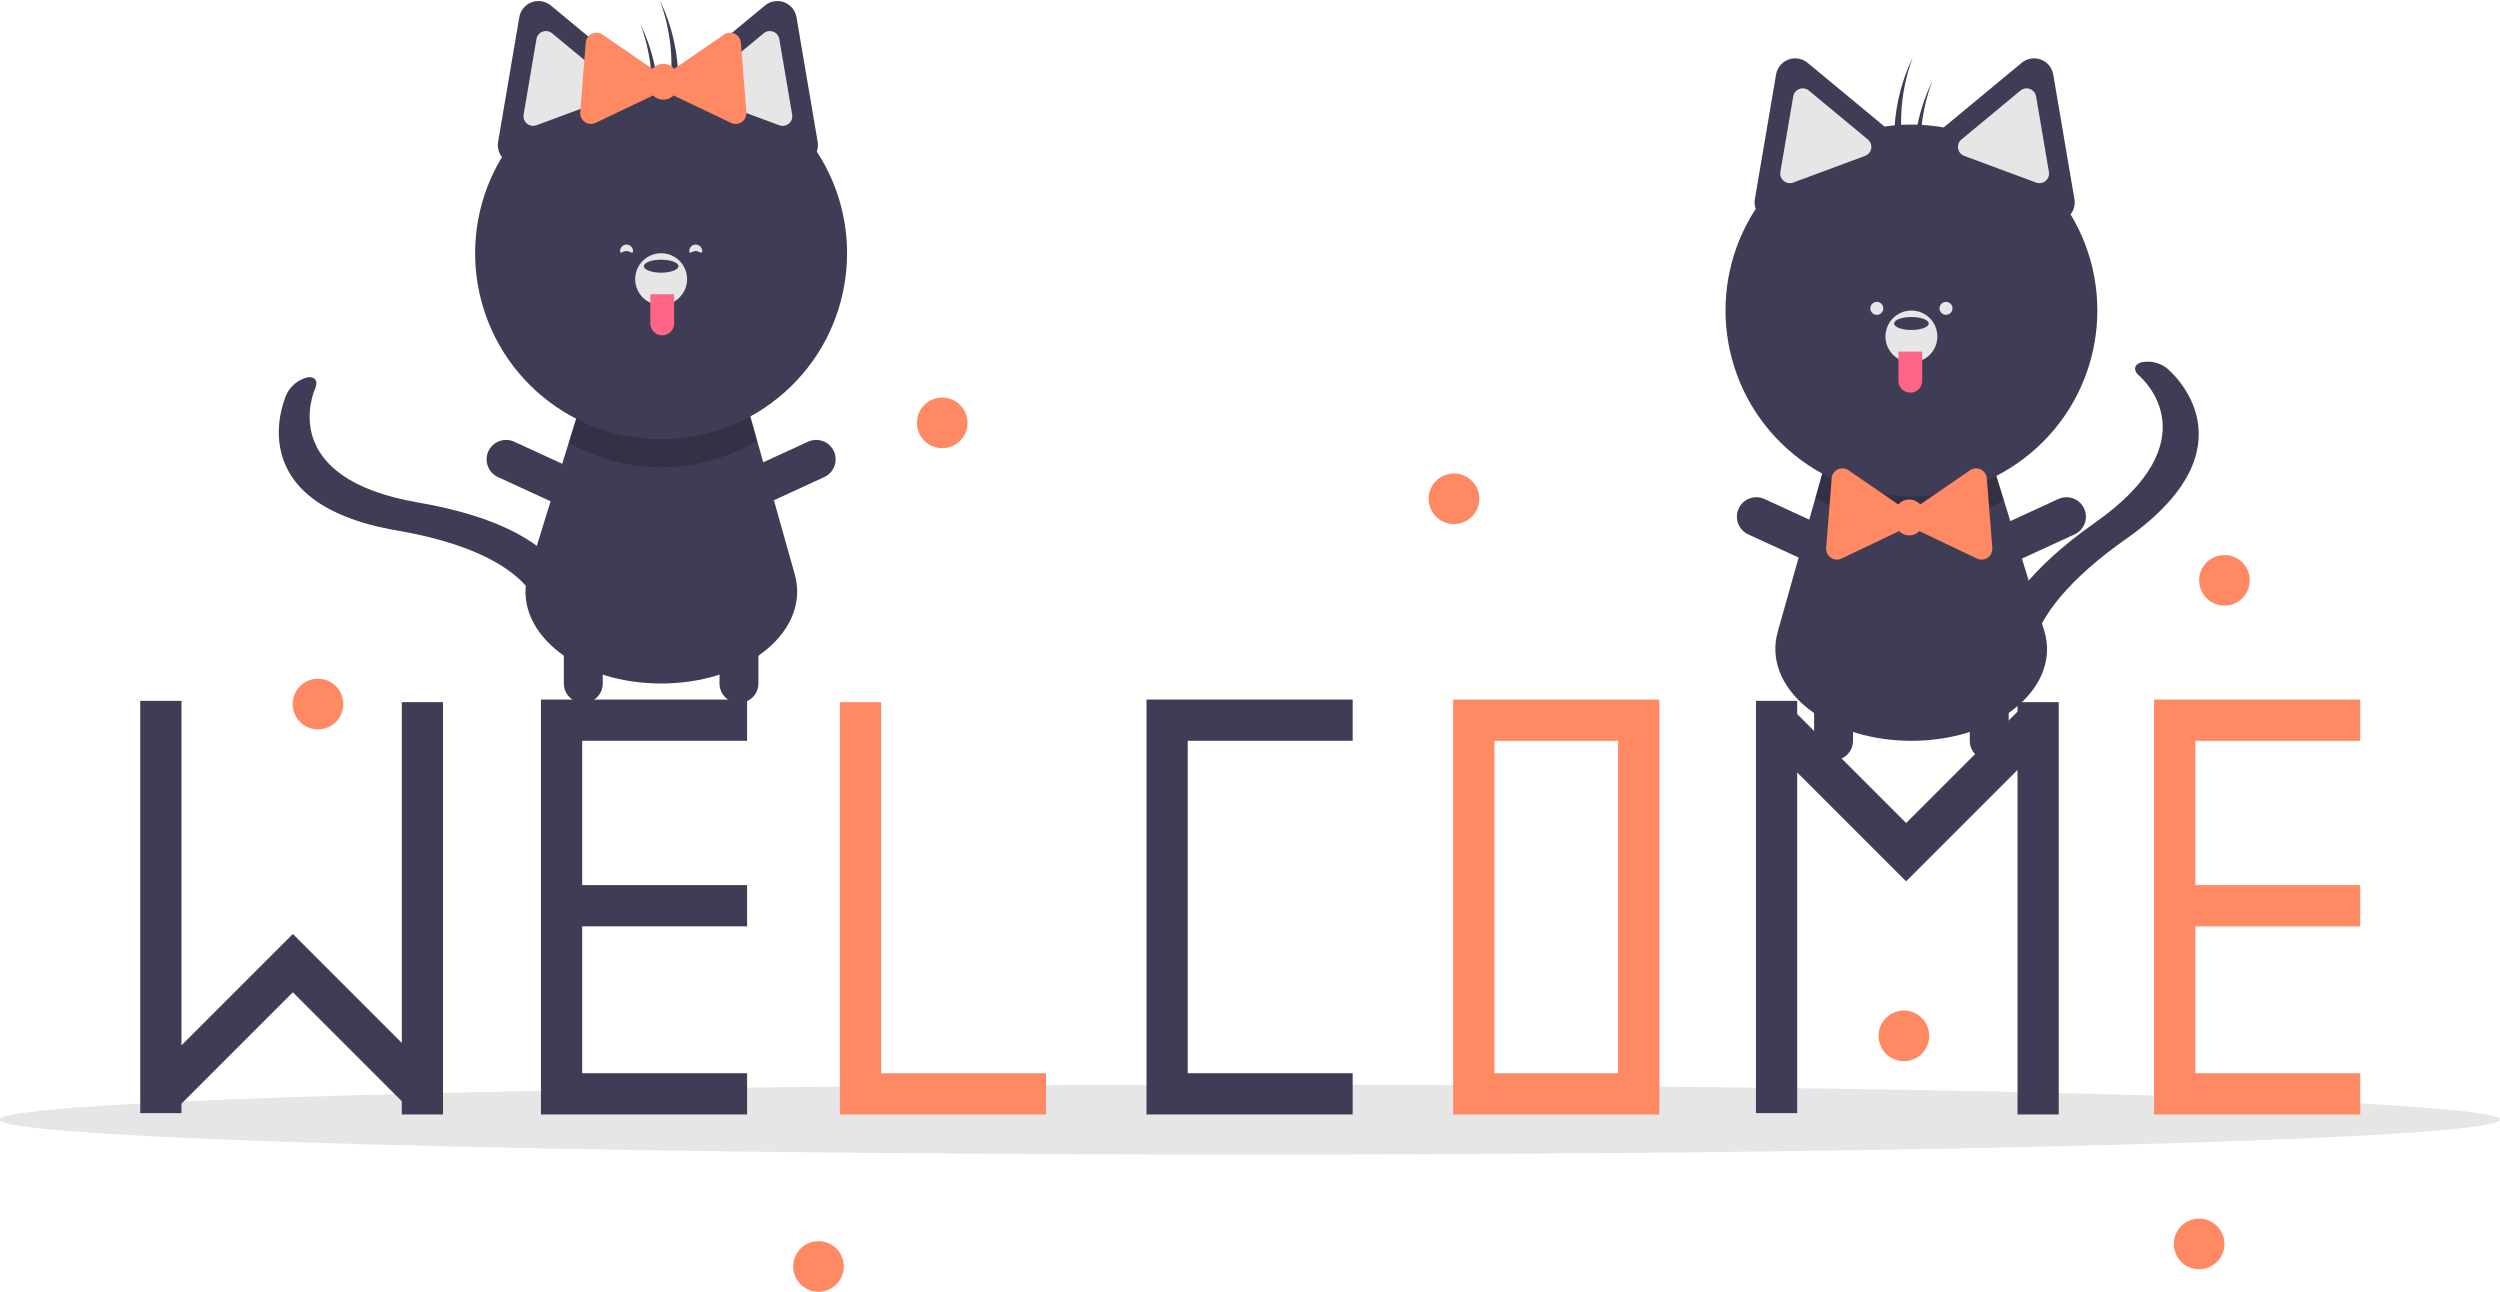
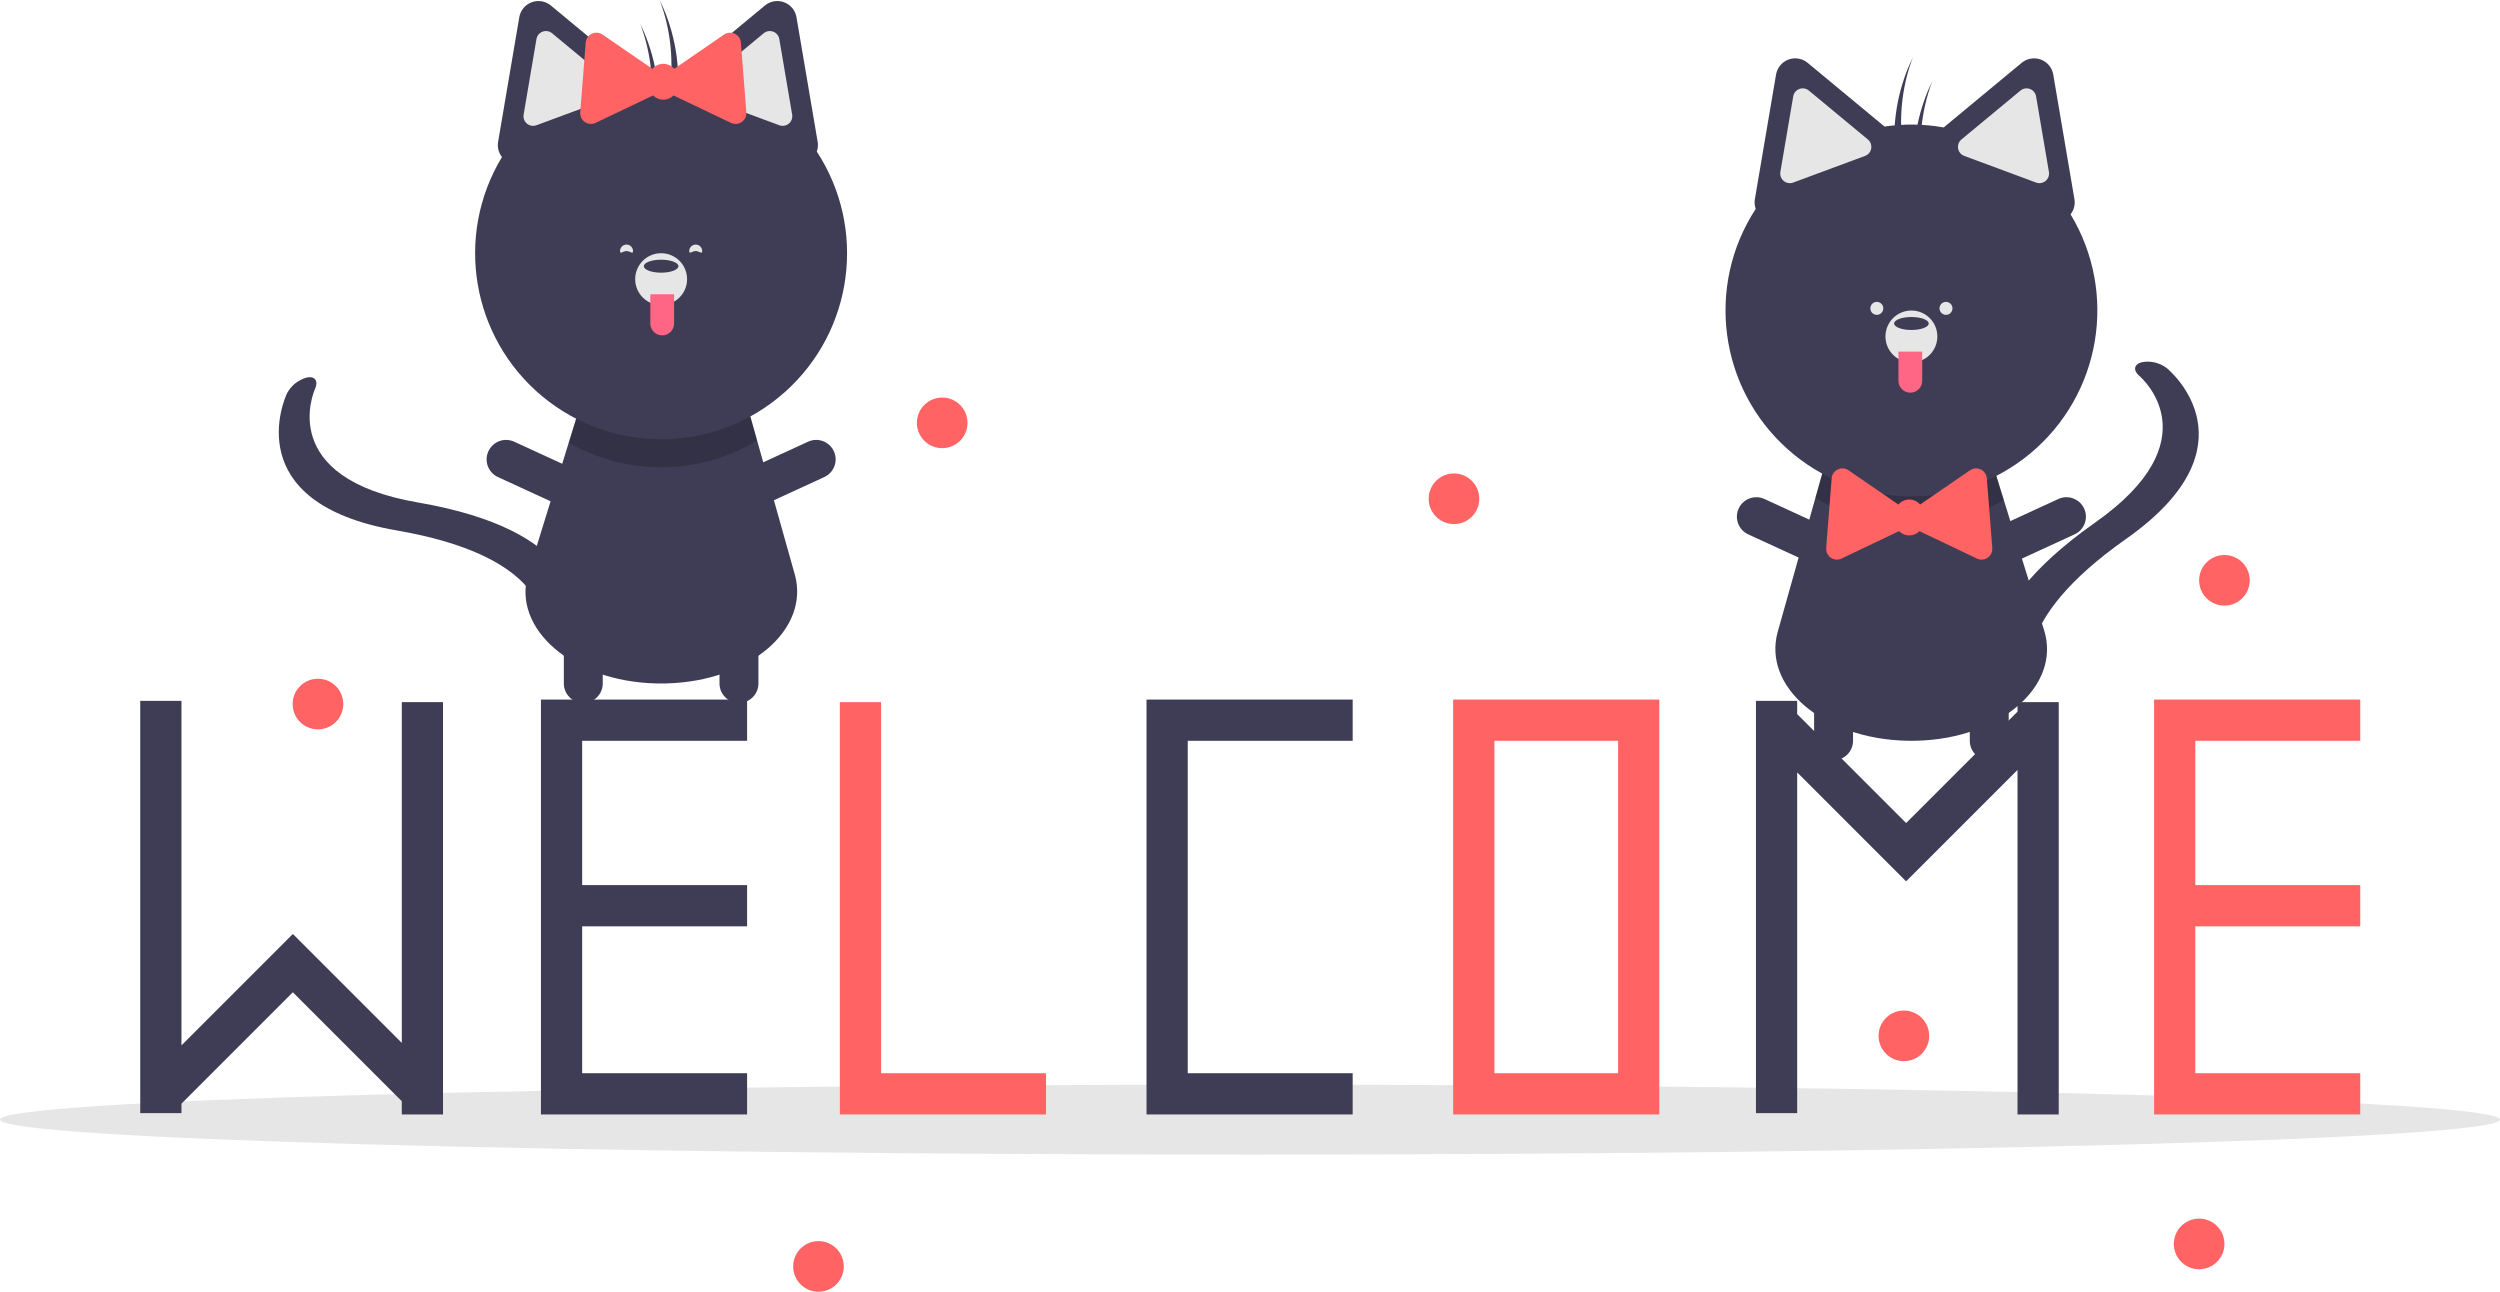
<svg xmlns="http://www.w3.org/2000/svg" id="a767eac7-073f-42f5-be07-7b01228cc98c" data-name="Layer 1" width="889.076" height="459.38" viewBox="0 0 889.076 459.38">
  <ellipse cx="444.538" cy="398.169" rx="444.538" ry="12.435" fill="#e6e6e6" />
  <path d="M836.907,483.742c-.561.008-1.123.015-1.692.015s-1.13-.008-1.692-.015c-29.757-.677-51.326-19.269-45.836-38.777l13.387-47.589,3.383-12.041,59.976,1.023,3.645,11.78,14.348,46.366C888.502,464.119,866.934,483.065,836.907,483.742Z" transform="translate(-155.4622 -220.3102)" fill="#3f3d56" />
  <path d="M868.079,398.137a66.201,66.201,0,0,1-67.004-.761l3.383-12.041,59.976,1.023Z" transform="translate(-155.4622 -220.3102)" opacity="0.2" />
  <path d="M865.548,446.544c2.591-9.656,11.106-23.585,34.987-40.38,41.648-29.294,16.803-51.259,15.727-52.18-2.258-1.93-1.925-4.098.775-4.839a11.224,11.224,0,0,1,9.034,2.103c1.348,1.115,32.459,27.683-14.537,60.734-42.295,29.75-33.302,49.169-33.199,49.355,1.133,2.077-.684,3.739-4.063,3.716s-7.039-1.723-8.176-3.797C865.856,460.818,863.135,455.533,865.548,446.544Z" transform="translate(-155.4622 -220.3102)" fill="#3f3d56" />
  <path d="M807.534,490.677a6.92,6.92,0,0,1-6.92-6.92V453.769a6.92,6.92,0,0,1,13.841,0v29.988A6.92,6.92,0,0,1,807.534,490.677Z" transform="translate(-155.4622 -220.3102)" fill="#3f3d56" />
  <path d="M813.602,419.484a6.92,6.92,0,0,1-9.179,3.394l-27.243-12.534a6.92,6.92,0,0,1,5.785-12.574l27.243,12.534A6.92,6.92,0,0,1,813.602,419.484Z" transform="translate(-155.4622 -220.3102)" fill="#3f3d56" />
  <path d="M856.829,419.484a6.92,6.92,0,0,0,9.179,3.394l27.243-12.534a6.92,6.92,0,0,0-5.785-12.574l-27.243,12.534A6.92,6.92,0,0,0,856.829,419.484Z" transform="translate(-155.4622 -220.3102)" fill="#3f3d56" />
  <path d="M862.897,490.677a6.92,6.92,0,0,0,6.92-6.92V453.769a6.92,6.92,0,1,0-13.841,0v29.988A6.92,6.92,0,0,0,862.897,490.677Z" transform="translate(-155.4622 -220.3102)" fill="#3f3d56" />
  <path d="M891.818,296.535a6.806,6.806,0,0,0,1.373-5.408l-3.766-22.157-3.766-22.157a6.913,6.913,0,0,0-11.226-4.164L857.127,256.988l-10.426,8.64a65.694,65.694,0,0,0-21.047-.317l-10.043-8.322-17.305-14.34a6.913,6.913,0,0,0-11.226,4.164l-3.766,22.157-3.766,22.157a6.844,6.844,0,0,0,.301,3.474,66.118,66.118,0,1,0,111.969,1.935Z" transform="translate(-155.4622 -220.3102)" fill="#3f3d56" />
  <path d="M796.572,251.728a3.447,3.447,0,0,0-1.202.218,3.388,3.388,0,0,0-2.184,2.635L788.618,281.451a3.423,3.423,0,0,0,4.565,3.782l25.553-9.479a3.422,3.422,0,0,0,.993-5.844l-0-.001-20.985-17.39A3.392,3.392,0,0,0,796.572,251.728Z" transform="translate(-155.4622 -220.3102)" fill="#e6e6e6" />
  <path d="M876.167,251.728a3.392,3.392,0,0,0-2.172.792l-20.986,17.391a3.422,3.422,0,0,0,.993,5.844l25.553,9.479a3.423,3.423,0,0,0,4.565-3.782l-4.567-26.87a3.388,3.388,0,0,0-2.184-2.635A3.447,3.447,0,0,0,876.167,251.728Z" transform="translate(-155.4622 -220.3102)" fill="#e6e6e6" />
  <circle cx="679.753" cy="119.658" r="9.227" fill="#e6e6e6" />
  <ellipse cx="679.753" cy="115.044" rx="6.151" ry="2.307" fill="#3f3d56" />
  <path d="M675.14,125.04H683.598a0,0,0,0,1,0,0v10.38a4.229,4.229,0,0,1-4.229,4.229h0a4.229,4.229,0,0,1-4.229-4.229V125.04a0,0,0,0,1,0,0Z" fill="#ff6584" />
  <path d="M835.729,240.69c-.444.92-.874,1.849-1.279,2.798a65.818,65.818,0,0,0-4.651,35.344c.866-1.256,1.776-2.565,2.701-3.888A65.775,65.775,0,0,1,835.729,240.69Z" transform="translate(-155.4622 -220.3102)" fill="#3f3d56" />
  <path d="M842.649,249.148c-.444.92-.874,1.849-1.279,2.798A65.818,65.818,0,0,0,836.719,287.29c.866-1.256,1.776-2.565,2.701-3.888A65.775,65.775,0,0,1,842.649,249.148Z" transform="translate(-155.4622 -220.3102)" fill="#3f3d56" />
-   <path d="M863.985,415.199l-.975-12.398-.975-12.398a3.825,3.825,0,0,0-5.98-2.853l-10.25,7.043-7.485,5.143a5.095,5.095,0,0,0-7.749,0l-7.485-5.143L812.838,387.55a3.825,3.825,0,0,0-5.98,2.853l-.975,12.398-.975,12.398a3.825,3.825,0,0,0,5.461,3.752l11.224-5.355,9.223-4.4a5.101,5.101,0,0,0,7.262,0l9.223,4.4,11.224,5.355A3.825,3.825,0,0,0,863.985,415.199Z" transform="translate(-155.4622 -220.3102)" fill="#ff8963" />
+   <path d="M863.985,415.199l-.975-12.398-.975-12.398a3.825,3.825,0,0,0-5.98-2.853l-10.25,7.043-7.485,5.143a5.095,5.095,0,0,0-7.749,0l-7.485-5.143L812.838,387.55a3.825,3.825,0,0,0-5.98,2.853l-.975,12.398-.975,12.398a3.825,3.825,0,0,0,5.461,3.752l11.224-5.355,9.223-4.4a5.101,5.101,0,0,0,7.262,0l9.223,4.4,11.224,5.355A3.825,3.825,0,0,0,863.985,415.199Z" transform="translate(-155.4622 -220.3102)" fill="#ff6363" />
  <circle cx="667.451" cy="109.662" r="2.307" fill="#e6e6e6" />
  <circle cx="692.056" cy="109.662" r="2.307" fill="#e6e6e6" />
  <path d="M388.888,463.362c.561.008,1.123.015,1.692.015s1.13-.008,1.692-.015c29.757-.677,51.326-19.269,45.836-38.777l-13.387-47.589L421.336,364.955l-59.976,1.023-3.645,11.78-14.348,46.366C337.293,443.739,358.861,462.685,388.888,463.362Z" transform="translate(-155.4622 -220.3102)" fill="#3f3d56" />
  <path d="M357.715,377.758a66.201,66.201,0,0,0,67.004-.761L421.336,364.955l-59.976,1.023Z" transform="translate(-155.4622 -220.3102)" opacity="0.2" />
  <path d="M352.962,420.524c-6.473-7.619-20.13-16.565-48.9-21.526-50.177-8.656-37.121-39.139-36.542-40.432,1.215-2.711-.014-4.527-2.771-4.041a11.224,11.224,0,0,0-7.266,5.766c-.741,1.585-17.492,38.91,39.127,48.673,50.957,8.79,51.139,30.19,51.125,30.403-.136,2.362,2.218,3.087,5.263,1.62s5.625-4.569,5.765-6.931C358.791,433.557,358.99,427.616,352.962,420.524Z" transform="translate(-155.4622 -220.3102)" fill="#3f3d56" />
  <path d="M418.261,470.298a6.92,6.92,0,0,0,6.92-6.92V433.389a6.92,6.92,0,0,0-13.841,0v29.988A6.92,6.92,0,0,0,418.261,470.298Z" transform="translate(-155.4622 -220.3102)" fill="#3f3d56" />
  <path d="M412.193,399.105a6.92,6.92,0,0,0,9.179,3.394l27.243-12.534a6.92,6.92,0,1,0-5.785-12.574l-27.243,12.534A6.92,6.92,0,0,0,412.193,399.105Z" transform="translate(-155.4622 -220.3102)" fill="#3f3d56" />
  <path d="M368.966,399.105a6.92,6.92,0,0,1-9.179,3.394l-27.243-12.534a6.92,6.92,0,1,1,5.785-12.574l27.243,12.534A6.92,6.92,0,0,1,368.966,399.105Z" transform="translate(-155.4622 -220.3102)" fill="#3f3d56" />
  <path d="M362.898,470.298a6.92,6.92,0,0,1-6.92-6.92V433.389a6.92,6.92,0,0,1,13.841,0v29.988A6.92,6.92,0,0,1,362.898,470.298Z" transform="translate(-155.4622 -220.3102)" fill="#3f3d56" />
  <path d="M445.947,274.221a6.844,6.844,0,0,0,.301-3.474l-3.766-22.157-3.766-22.157a6.913,6.913,0,0,0-11.226-4.164l-17.305,14.34L400.141,244.931a65.694,65.694,0,0,0-21.047.317l-10.426-8.64-17.305-14.34a6.913,6.913,0,0,0-11.226,4.164L336.37,248.59l-3.766,22.157a6.806,6.806,0,0,0,1.373,5.408,66.137,66.137,0,1,0,111.969-1.935Z" transform="translate(-155.4622 -220.3102)" fill="#3f3d56" />
  <path d="M427.051,232.14,406.066,249.53l-0.0.001a3.422,3.422,0,0,0,.993,5.844l25.553,9.479a3.423,3.423,0,0,0,4.565-3.782l-4.567-26.87a3.388,3.388,0,0,0-2.184-2.635,3.447,3.447,0,0,0-1.202-.218A3.392,3.392,0,0,0,427.051,232.14Z" transform="translate(-155.4622 -220.3102)" fill="#e6e6e6" />
  <path d="M348.427,231.566a3.388,3.388,0,0,0-2.184,2.635l-4.567,26.87a3.423,3.423,0,0,0,4.565,3.782l25.553-9.479a3.422,3.422,0,0,0,.993-5.844l-20.986-17.391a3.392,3.392,0,0,0-2.172-.792A3.447,3.447,0,0,0,348.427,231.566Z" transform="translate(-155.4622 -220.3102)" fill="#e6e6e6" />
  <circle cx="235.117" cy="99.278" r="9.227" fill="#e6e6e6" />
  <ellipse cx="235.117" cy="94.665" rx="6.151" ry="2.307" fill="#3f3d56" />
  <path d="M390.964,324.971h0A4.229,4.229,0,0,1,395.193,329.2v10.38a0,0,0,0,1,0,0h-8.458a0,0,0,0,1,0,0V329.2A4.229,4.229,0,0,1,390.964,324.971Z" transform="translate(626.4652 444.2411) rotate(-180)" fill="#ff6584" />
  <path d="M390.066,220.31c.444.92.874,1.849,1.279,2.798a65.818,65.818,0,0,1,4.651,35.344c-.866-1.256-1.776-2.565-2.701-3.888A65.775,65.775,0,0,0,390.066,220.31Z" transform="translate(-155.4622 -220.3102)" fill="#3f3d56" />
  <path d="M383.146,228.768c.444.92.874,1.849,1.279,2.798a65.818,65.818,0,0,1,4.651,35.344c-.866-1.256-1.776-2.565-2.701-3.888A65.775,65.775,0,0,0,383.146,228.768Z" transform="translate(-155.4622 -220.3102)" fill="#3f3d56" />
-   <path d="M361.81,260.258l.975-12.398.975-12.398a3.825,3.825,0,0,1,5.98-2.853l10.25,7.043,7.485,5.143a5.095,5.095,0,0,1,7.749,0l7.485-5.143,10.25-7.043a3.825,3.825,0,0,1,5.98,2.853l.975,12.398.975,12.398a3.825,3.825,0,0,1-5.461,3.752L404.202,258.655l-9.223-4.4a5.101,5.101,0,0,1-7.262,0l-9.223,4.4L367.27,264.01A3.825,3.825,0,0,1,361.81,260.258Z" transform="translate(-155.4622 -220.3102)" fill="#ff8963" />
+   <path d="M361.81,260.258l.975-12.398.975-12.398a3.825,3.825,0,0,1,5.98-2.853l10.25,7.043,7.485,5.143a5.095,5.095,0,0,1,7.749,0l7.485-5.143,10.25-7.043a3.825,3.825,0,0,1,5.98,2.853l.975,12.398.975,12.398a3.825,3.825,0,0,1-5.461,3.752L404.202,258.655l-9.223-4.4a5.101,5.101,0,0,1-7.262,0l-9.223,4.4L367.27,264.01A3.825,3.825,0,0,1,361.81,260.258Z" transform="translate(-155.4622 -220.3102)" fill="#ff6363" />
  <path d="M400.575,309.592c0,1.274,1.033,0,2.307,0s2.307,1.274,2.307,0a2.307,2.307,0,0,0-4.614,0Z" transform="translate(-155.4622 -220.3102)" fill="#e6e6e6" />
  <path d="M380.583,309.592c0,1.274-1.033,0-2.307,0s-2.307,1.274-2.307,0a2.307,2.307,0,0,1,4.614,0Z" transform="translate(-155.4622 -220.3102)" fill="#e6e6e6" />
  <polygon points="481.05 263.451 481.05 248.788 407.736 248.788 407.736 249.705 407.736 263.451 407.736 381.67 407.736 396.333 422.399 396.333 481.05 396.333 481.05 381.67 422.399 381.67 422.399 263.451 481.05 263.451" fill="#3f3d56" />
-   <path d="M672.253,469.099V616.643h73.314V469.099Zm58.651,132.882h-43.988V483.761h43.988Z" transform="translate(-155.4622 -220.3102)" fill="#ff8963" />
-   <polygon points="313.344 381.67 313.344 249.705 298.681 249.705 298.681 381.67 298.681 396.333 313.344 396.333 371.995 396.333 371.995 381.67 313.344 381.67" fill="#ff8963" />
+   <path d="M672.253,469.099V616.643h73.314V469.099Zm58.651,132.882h-43.988V483.761h43.988Z" transform="translate(-155.4622 -220.3102)" fill="#ff6363" />
+   <polygon points="313.344 381.67 313.344 249.705 298.681 249.705 298.681 381.67 298.681 396.333 313.344 396.333 371.995 396.333 371.995 381.67 313.344 381.67" fill="#ff6363" />
  <polygon points="265.69 263.451 265.69 248.788 192.376 248.788 192.376 249.705 192.376 263.451 192.376 314.771 192.376 329.434 192.376 381.67 192.376 396.333 207.039 396.333 265.69 396.333 265.69 381.67 207.039 381.67 207.039 329.434 265.69 329.434 265.69 314.771 207.039 314.771 207.039 263.451 265.69 263.451" fill="#3f3d56" />
-   <polygon points="839.372 263.451 839.372 248.788 766.058 248.788 766.058 249.705 766.058 263.451 766.058 314.771 766.058 329.434 766.058 381.67 766.058 396.333 780.721 396.333 839.372 396.333 839.372 381.67 780.721 381.67 780.721 329.434 839.372 329.434 839.372 314.771 780.721 314.771 780.721 263.451 839.372 263.451" fill="#ff8963" />
+   <polygon points="839.372 263.451 839.372 248.788 766.058 248.788 766.058 249.705 766.058 263.451 766.058 314.771 766.058 329.434 766.058 381.67 766.058 396.333 780.721 396.333 839.372 396.333 839.372 381.67 780.721 381.67 780.721 329.434 839.372 329.434 839.372 314.771 780.721 314.771 780.721 263.451 839.372 263.451" fill="#ff6363" />
  <polygon points="142.889 249.705 142.889 370.89 104.228 332.23 104.14 332.319 104.058 332.237 64.535 371.76 64.535 249.247 49.872 249.247 49.872 395.875 64.535 395.875 64.535 392.496 104.147 352.884 142.889 391.627 142.889 396.333 157.552 396.333 157.552 249.705 142.889 249.705" fill="#3f3d56" />
  <polygon points="717.488 249.705 717.488 253.083 677.876 292.695 639.133 253.953 639.133 249.247 624.47 249.247 624.47 395.875 639.133 395.875 639.133 274.689 677.794 313.35 677.883 313.261 677.964 313.342 717.488 273.819 717.488 396.333 732.15 396.333 732.15 249.705 717.488 249.705" fill="#3f3d56" />
-   <circle cx="335.076" cy="150.38" r="9" fill="#ff8963" />
-   <circle cx="113.076" cy="250.38" r="9" fill="#ff8963" />
-   <circle cx="291.076" cy="450.38" r="9" fill="#ff8963" />
-   <circle cx="517.076" cy="177.38" r="9" fill="#ff8963" />
-   <circle cx="782.076" cy="442.38" r="9" fill="#ff8963" />
-   <circle cx="791.076" cy="206.38" r="9" fill="#ff8963" />
-   <circle cx="677.076" cy="368.38" r="9" fill="#ff8963" />
+   <circle cx="335.076" cy="150.38" r="9" fill="#ff6363" />
+   <circle cx="113.076" cy="250.38" r="9" fill="#ff6363" />
+   <circle cx="291.076" cy="450.38" r="9" fill="#ff6363" />
+   <circle cx="517.076" cy="177.38" r="9" fill="#ff6363" />
+   <circle cx="782.076" cy="442.38" r="9" fill="#ff6363" />
+   <circle cx="791.076" cy="206.38" r="9" fill="#ff6363" />
+   <circle cx="677.076" cy="368.38" r="9" fill="#ff6363" />
</svg>
